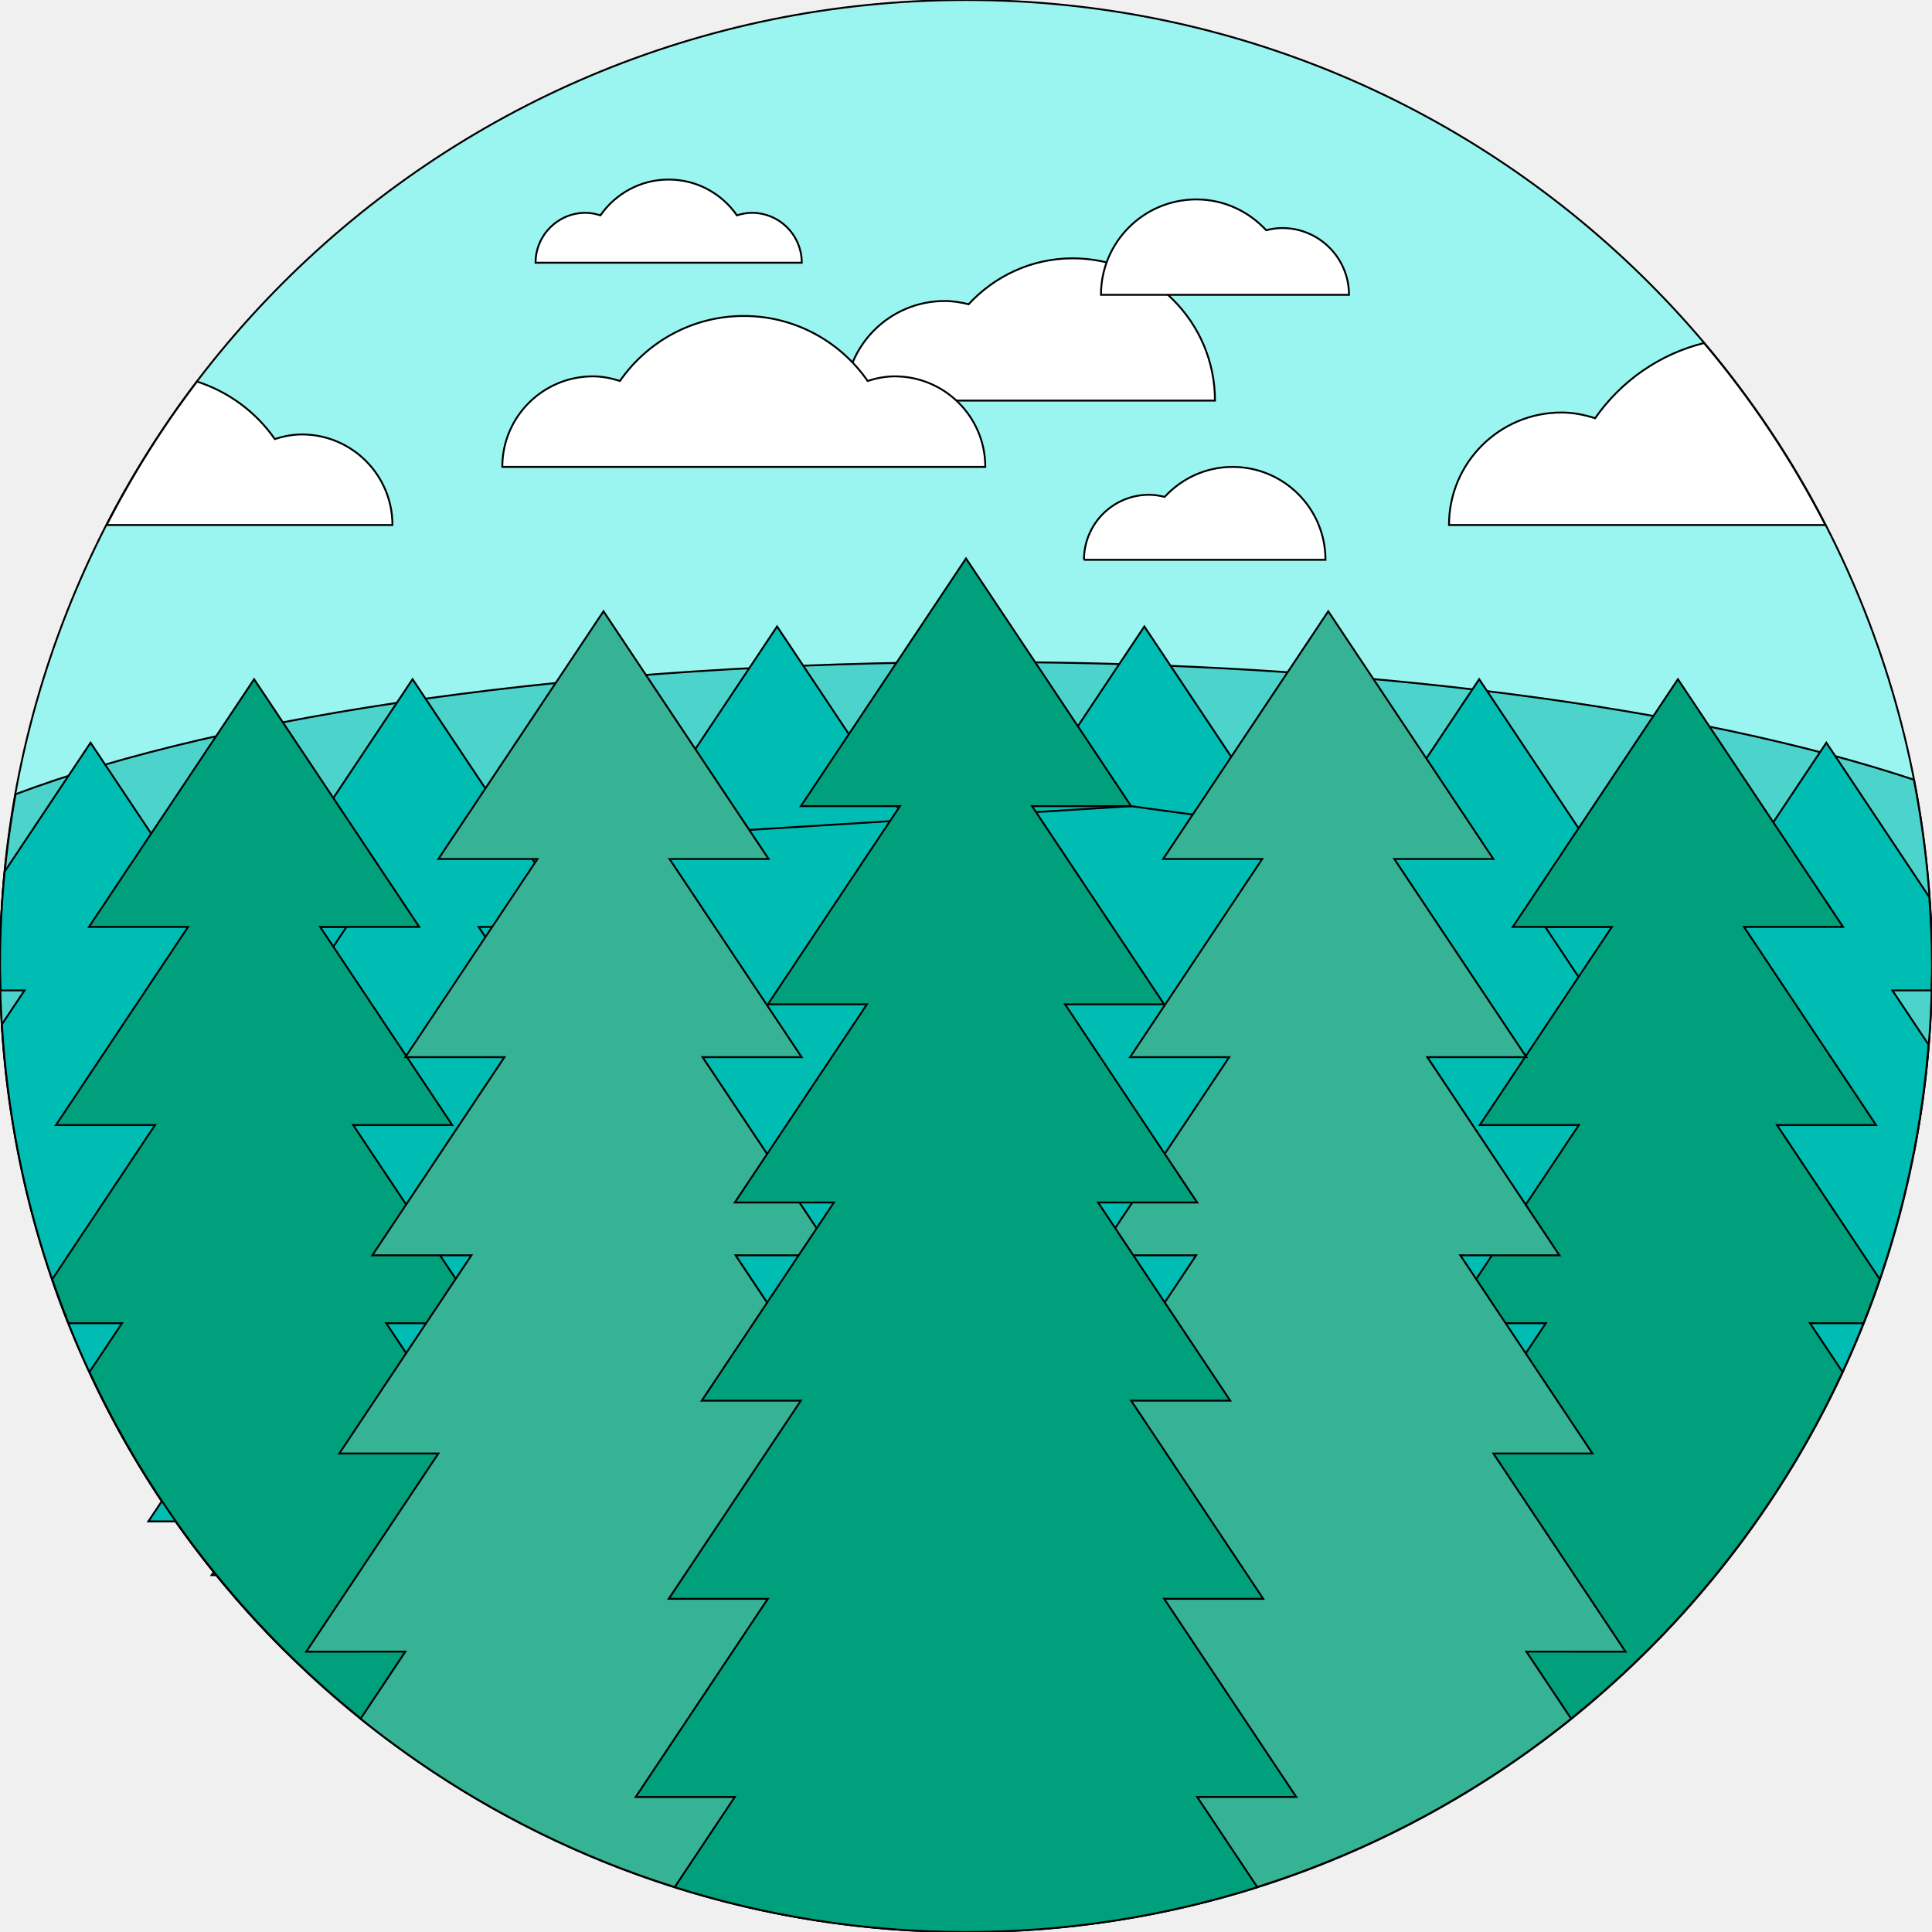
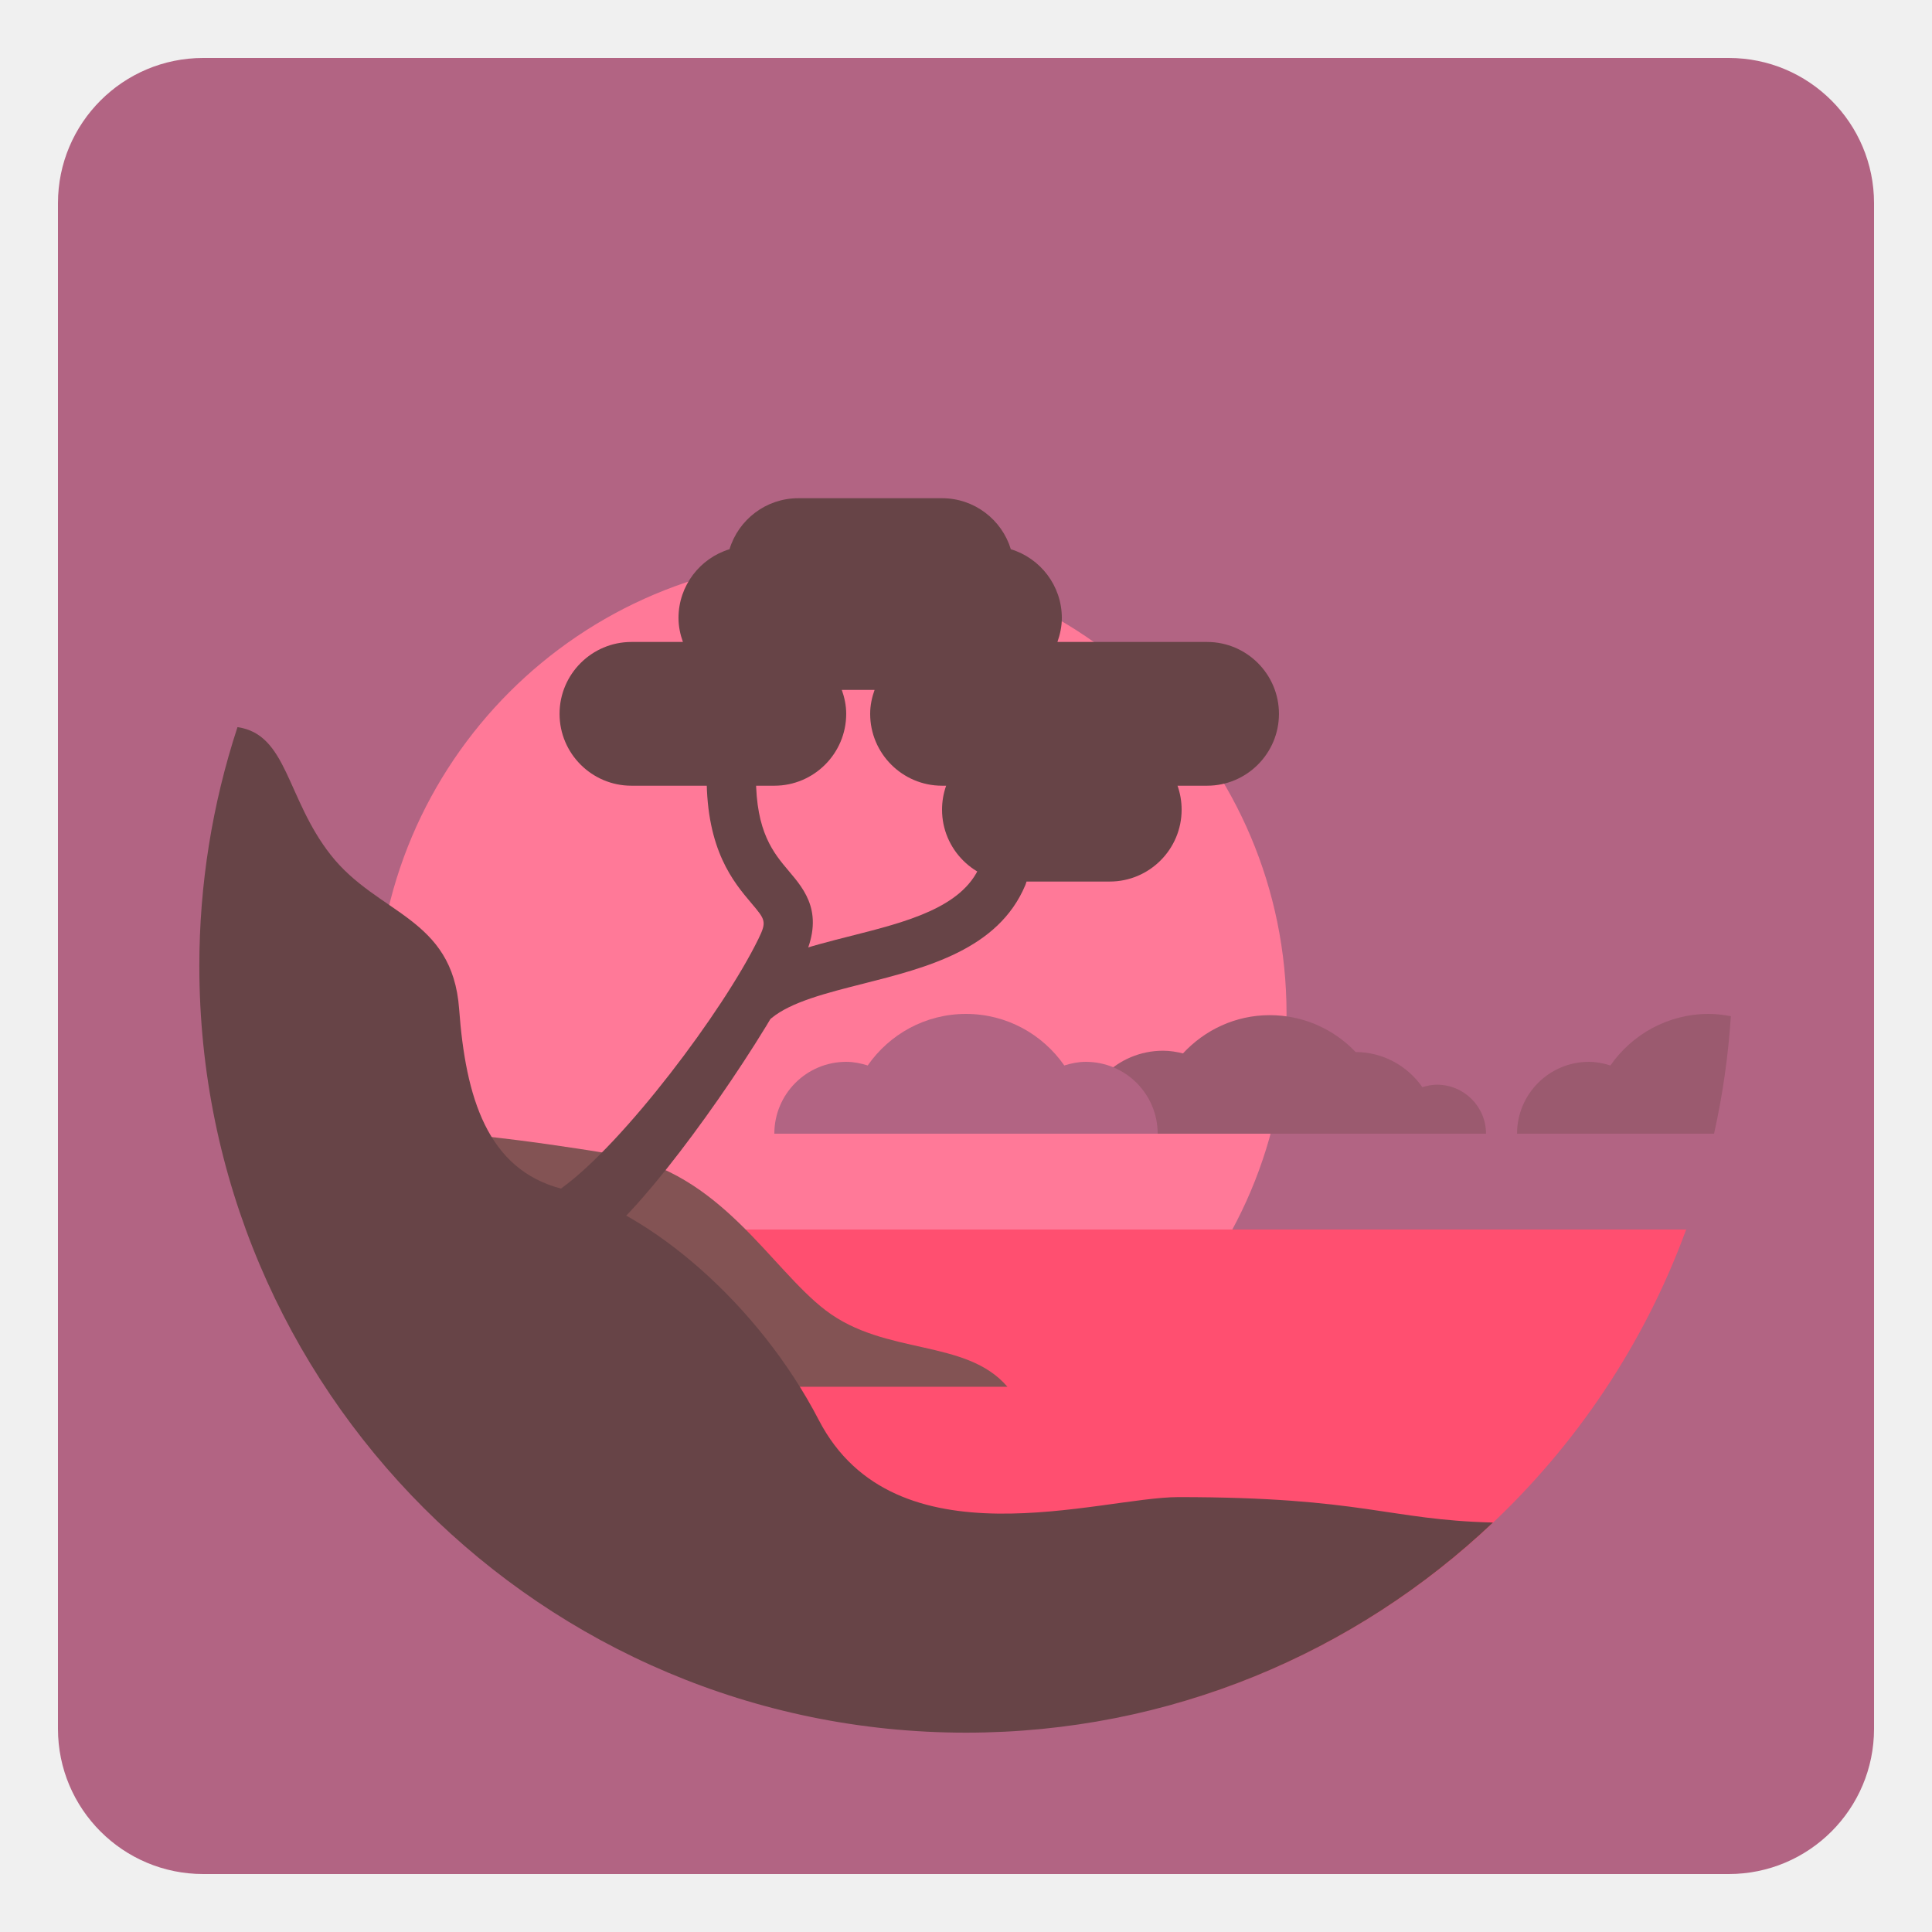
- <svg xmlns="http://www.w3.org/2000/svg" width="800px" height="800px" viewBox="0 0 1024 1024" class="icon" version="1.1" fill="#000000" stroke="#000000">
-   <g id="SVGRepo_bgCarrier" stroke-width="0" />
+ <svg xmlns="http://www.w3.org/2000/svg" width="800px" height="800px" viewBox="-133.12 -133.12 1290.24 1290.24" class="icon" version="1.1" fill="#000000">
+   <g id="SVGRepo_bgCarrier" stroke-width="0" transform="translate(30.72,30.72), scale(0.94)">
+     <rect x="-133.12" y="-133.12" width="1290.24" height="1290.24" rx="103.219" fill="#B26483" strokewidth="0" />
+   </g>
  <g id="SVGRepo_tracerCarrier" stroke-linecap="round" stroke-linejoin="round" />
  <g id="SVGRepo_iconCarrier">
-     <path d="M512 512m-512 0a512 512 0 1 0 1024 0 512 512 0 1 0-1024 0Z" fill="#9AF4EF" />
-     <path d="M8.234 420.956C2.926 450.518 0 480.91 0 512s2.926 61.482 8.234 91.044c112.3 42.29 300.58 70.04 513.992 70.04 200.17 0 378.166-24.428 492.166-62.352C1020.638 578.776 1024 545.786 1024 512s-3.362-66.776-9.606-98.732c-114-37.924-291.996-62.354-492.166-62.354-213.414 0-401.692 27.752-513.994 70.042z" fill="#4CD3CB" />
-     <path d="M903.182 181.814c-23.76 5.878-44.136 20.31-57.722 39.84-5.666-1.786-11.58-3.018-17.834-3.018-32.93 0-59.626 26.694-59.626 59.626h199.486a512.668 512.668 0 0 0-64.304-96.448z" fill="#FFFFFF" />
-     <path d="M878.698 869.152c80.778-82.924 133.6-193.104 143.47-315.472l-19.158-28.738h20.664c0.106-4.316 0.326-8.602 0.326-12.942 0-12.288-0.586-24.432-1.438-36.502L968 393.656l-87.524 131.286h52.514l-70.02 105.03h52.514l-70.02 105.03h52.514l-70.02 105.03h52.514l-18.976 28.464c5.748 0.148 11.46 0.462 17.202 0.656zM118.02 735h52.514l-70.02-105.03h52.514l-70.02-105.03h52.514L48 393.656 2.468 461.952A518.006 518.006 0 0 0 0 512c0 4.34 0.22 8.626 0.328 12.942h12.664l-11.978 17.966C8.74 672.552 64.64 789.206 151.142 875.164l7.916 0.166-23.534-35.3h52.514L118.02 735zM324.342 778.422l-18.976 28.464c48.688 1.26 97.368 4.392 144.878 5.298 24.084 0.46 48.352 1.02 72.68 1.536l-23.534-35.3h52.514l-70.02-105.03H534.4l-70.02-105.03h52.514l-70.02-105.03h52.514l-87.524-131.286-87.524 131.286h52.514l-70.02 105.03h52.514l-70.02 105.03h52.514l-70.02 105.03 52.52 0.002z" fill="#00BDB3" />
-     <path d="M519.008 778.422l-18.976 28.464c48.688 1.26 97.368 4.392 144.878 5.298 24.084 0.46 48.352 1.02 72.68 1.536l-23.534-35.3h52.514l-70.02-105.03h52.514l-70.02-105.03h52.514l-70.02-105.03h52.514l-87.524-131.286-87.524 131.286h52.514l-70.02 105.03h52.514l-70.02 105.03h52.514l-70.02 105.03 52.522 0.002z" fill="#00BDB3" />
-     <path d="M867.742 464l-268.218-36.714L304 445.644l-85.334-16.094-118.994 61.736L170.534 735h531.998L867.742 528z" fill="#00BDB3" />
-     <path d="M696.476 806.376l-18.976 28.464c48.688 1.26 97.368 4.392 144.878 5.298 24.084 0.46 48.352 1.02 72.68 1.536l-23.534-35.3h52.514l-70.02-105.03h52.514l-70.02-105.03h52.514l-70.02-105.03h52.514L784 360l-87.524 131.286h52.514l-70.02 105.03h52.514l-70.02 105.03h52.514l-70.02 105.03h52.518zM131.142 806.376l-18.976 28.464c48.688 1.26 97.368 4.392 144.878 5.298 24.084 0.46 48.352 1.02 72.68 1.536l-23.534-35.3h52.514l-70.02-105.03H341.2l-70.02-105.03h52.514l-70.02-105.03h52.514L218.666 360l-87.524 131.286h52.514l-70.02 105.03h52.514l-70.02 105.03h52.514l-70.02 105.03h52.518z" fill="#00BDB3" />
-     <path d="M976.58 727.186l-17.228-25.84h28.334a508.9 508.9 0 0 0 8.634-23.318l-54.474-81.712h52.514l-70.02-105.03h52.514L889.332 360l-87.524 131.286h52.514l-70.02 105.03h52.514l-70.02 105.03h52.514l-70.02 105.03h52.514l-70.02 105.03h52.514l-36.776 55.166c100.394-52.126 181.302-136.46 229.058-239.386zM47.436 727.186l17.228-25.84H36.328a508.9 508.9 0 0 1-8.634-23.318l54.474-81.712H29.652l70.02-105.03H47.158L134.682 360l87.524 131.286H169.692l70.02 105.03H187.196l70.02 105.03h-52.514l70.02 105.03h-52.514l70.02 105.03h-52.514l36.776 55.166c-100.392-52.126-181.298-136.46-229.054-239.386z" fill="#00A07D" />
-     <path d="M832.738 910.966l-23.71-35.564 52.514 0.002-70.02-105.03h52.514l-70.02-105.03h52.514l-70.02-105.03h52.514l-70.02-105.03h52.514L704 324l-87.524 131.286h52.514l-70.02 105.03h52.514l-70.02 105.03h52.514l-70.02 105.03h52.514l-70.02 105.03h52.514l-70.02 105.03h52.514l-27.826 41.738c105.244-8.482 201.468-48.714 279.104-111.208zM191.126 910.966l23.71-35.564-52.514 0.002 70.02-105.03H179.828l70.02-105.03H197.332l70.02-105.03h-52.514l70.02-105.03h-52.514L319.866 324l87.524 131.286h-52.514l70.02 105.03H372.38l70.02 105.03h-52.514l70.02 105.03h-52.514l70.02 105.03h-52.514l70.02 105.03H442.4l27.826 41.738c-105.24-8.482-201.464-48.714-279.1-111.208z" fill="#36B294" />
-     <path d="M447.906 212.324c0-29.152 23.632-52.784 52.784-52.784 4.4 0 8.606 0.696 12.692 1.71 13.774-14.874 33.302-24.332 55.172-24.332 41.646 0 75.406 33.76 75.406 75.406h-196.054z" fill="#FFFFFF" />
-     <path d="M574.532 296.704c0-19.032 15.43-34.462 34.462-34.462 2.872 0 5.618 0.454 8.286 1.116 8.992-9.71 21.742-15.886 36.022-15.886 27.19 0 49.23 22.042 49.23 49.23h-128zM715 156.262c0-19.548-15.846-35.394-35.394-35.394-2.95 0-5.772 0.466-8.512 1.146-9.236-9.974-22.332-16.316-36.996-16.316-27.926 0-50.564 22.638-50.564 50.564H715z" fill="#FFFFFF" />
-     <path d="M474.226 199.474c-5.036 0-9.796 0.992-14.358 2.43-14.45-20.772-38.42-34.43-65.642-34.43s-51.192 13.658-65.642 34.43c-4.562-1.438-9.322-2.43-14.358-2.43-26.51 0-48 21.49-48 48h256c0-26.51-21.49-48-48-48z" fill="#FFFFFF" />
-     <path d="M398.496 112.796c-2.776 0-5.398 0.546-7.912 1.34-7.964-11.448-21.174-18.974-36.176-18.974s-28.212 7.526-36.176 18.974c-2.514-0.792-5.138-1.34-7.912-1.34-14.61 0-26.454 11.844-26.454 26.454h141.084c0-14.61-11.844-26.454-26.454-26.454z" fill="#FFFFFF" />
-     <path d="M617.028 847.402l52.514 0.002-70.02-105.03h52.514l-70.02-105.03h52.514l-70.02-105.03h52.514l-70.02-105.03h52.514L512 296l-87.524 131.286h52.514l-70.02 105.03h52.514l-70.02 105.03h52.514l-70.02 105.03h52.514l-70.02 105.03h52.514l-70.02 105.03h52.514l-31.878 47.816C406.318 1015.648 458.178 1024 512 1024s105.682-8.352 154.412-23.75l-31.878-47.82h52.514l-70.02-105.028z" fill="#00A07D" />
-     <path d="M208 278.262c0-26.51-21.49-48-48-48-5.036 0-9.796 0.992-14.358 2.43-9.916-14.254-24.376-25.02-41.23-30.46-18.108 23.79-34.12 49.234-47.898 76.03H208z" fill="#FFFFFF" />
+     <path d="M512 512m-512 0a512 512 0 1 0 1024 0 512 512 0 1 0-1024 0Z" fill="#B26483" />
+     <path d="M826.548 591.27c-3.434 0-6.68 0.676-9.79 1.656-9.852-14.164-26.198-23.476-44.758-23.476s-34.906 9.312-44.758 23.476c-3.11-0.98-6.356-1.656-9.79-1.656-18.076 0-32.73 14.654-32.73 32.73h174.554c0.002-18.076-14.652-32.73-32.728-32.73z" fill="#9B5A6F" />
+     <path d="M422.068 544m-304 0a304 304 0 1 0 608 0 304 304 0 1 0-608 0Z" fill="#FF7998" />
+     <path d="M299.45 701.69m-142.616 0a142.616 142.616 0 1 0 285.232 0 142.616 142.616 0 1 0-285.232 0Z" fill="#FF7998" />
+     <path d="M588.158 624c0-30.606 24.812-55.42 55.42-55.42 4.62 0 9.036 0.73 13.326 1.796 14.46-15.616 34.964-25.546 57.926-25.546C758.554 544.83 794 580.276 794 624H588.158z" fill="#9B5A6F" />
+     <path d="M992.946 688H272l159.97 224s125.22 54.33 220.78 92.248C810.4 959.25 937.04 840.728 992.946 688z" fill="#FF4F70" />
+     <path d="M319 793h220.666C512 760.666 458.172 772.348 418.334 742c-36.926-28.128-70.14-92.332-140.334-104-70.192-11.67-106-14-106-14l133 186 14-2.774V793z" fill="#835354" />
+     <path d="M592 576c-5.036 0-9.796 0.992-14.358 2.43C563.192 557.658 539.222 544 512 544s-51.192 13.658-65.642 34.43c-4.562-1.438-9.322-2.43-14.358-2.43-26.51 0-48 21.49-48 48h256c0-26.51-21.49-48-48-48z" fill="#B26483" />
+     <path d="M673 295.6h-99.948c1.792-5.03 2.948-10.362 2.948-16 0-21.626-14.376-39.954-34.062-45.938C535.954 213.968 517.626 199.6 496 199.6h-96c-21.626 0-39.954 14.368-45.938 34.062C334.376 239.648 320 257.976 320 279.6c0 5.638 1.156 10.97 2.95 16h-34.384c-26.468 0-48 21.532-48 48s21.532 48 48 48H384c26.468 0 48-21.532 48-48 0-5.638-1.156-10.97-2.948-16h21.896c-1.792 5.03-2.948 10.362-2.948 16 0 26.468 21.532 48 48 48h2.734a48.012 48.012 0 0 0-2.734 16c0 26.468 21.532 48 48 48h64c26.468 0 48-21.532 48-48 0-5.61-0.968-10.992-2.734-16h19.734c26.468 0 48-21.532 48-48s-21.532-48-48-48zM512 1024c136.366 0 260.18-53.416 351.938-140.332-70.032-1.708-86.56-16.984-210.064-16.984-52.354 0-189.37 46.536-240.186-51.468-40.03-77.202-112.41-139.194-171.562-154.404-50.038-12.868-64.334-61.476-68.624-120.094-4.504-61.56-54.328-62.906-85.78-102.936-29.666-37.758-28.846-80.56-62.244-85.304A511.286 511.286 0 0 0 0 512c0 282.77 229.23 512 512 512z" fill="#674447" />
+     <path d="M272.916 682.226a16.416 16.416 0 0 1-11.644-4.824c-6.432-6.432-26.476-11.932-19.102-17.26 41.04-29.654 107.618-117.934 131.226-166.294 5.644-11.554 4.648-12.728-4.808-23.906-11.868-14.04-29.8-35.244-29.8-84.142a16.464 16.464 0 0 1 16.468-16.468 16.464 16.464 0 0 1 16.468 16.468c0 36.836 11.692 50.666 22.016 62.872 10.84 12.81 24.332 28.754 9.248 59.632-25.298 51.816-84.638 137.236-121.32 173.92-3.216 3.218-4.538 0.002-8.752 0.002z" fill="#674447" />
+     <path d="M371.742 550.482a16.466 16.466 0 0 1-10.47-29.196c18.8-15.414 45.64-22.218 74.058-29.414 36.474-9.24 74.186-18.784 85.894-46.59 3.538-8.394 13.252-12.294 21.566-8.788 8.394 3.53 12.318 13.188 8.796 21.574-18.076 42.916-65.936 55.04-108.168 65.736-24.75 6.264-48.15 12.19-61.24 22.942a16.43 16.43 0 0 1-10.436 3.736z" fill="#674447" />
+     <path d="M1008 544c-27.222 0-51.192 13.658-65.642 34.43-4.562-1.438-9.322-2.43-14.358-2.43-26.51 0-48 21.49-48 48h131.564a511.276 511.276 0 0 0 11.224-78.474c-4.806-0.906-9.714-1.526-14.788-1.526z" fill="#9B5A6F" />
  </g>
</svg>
